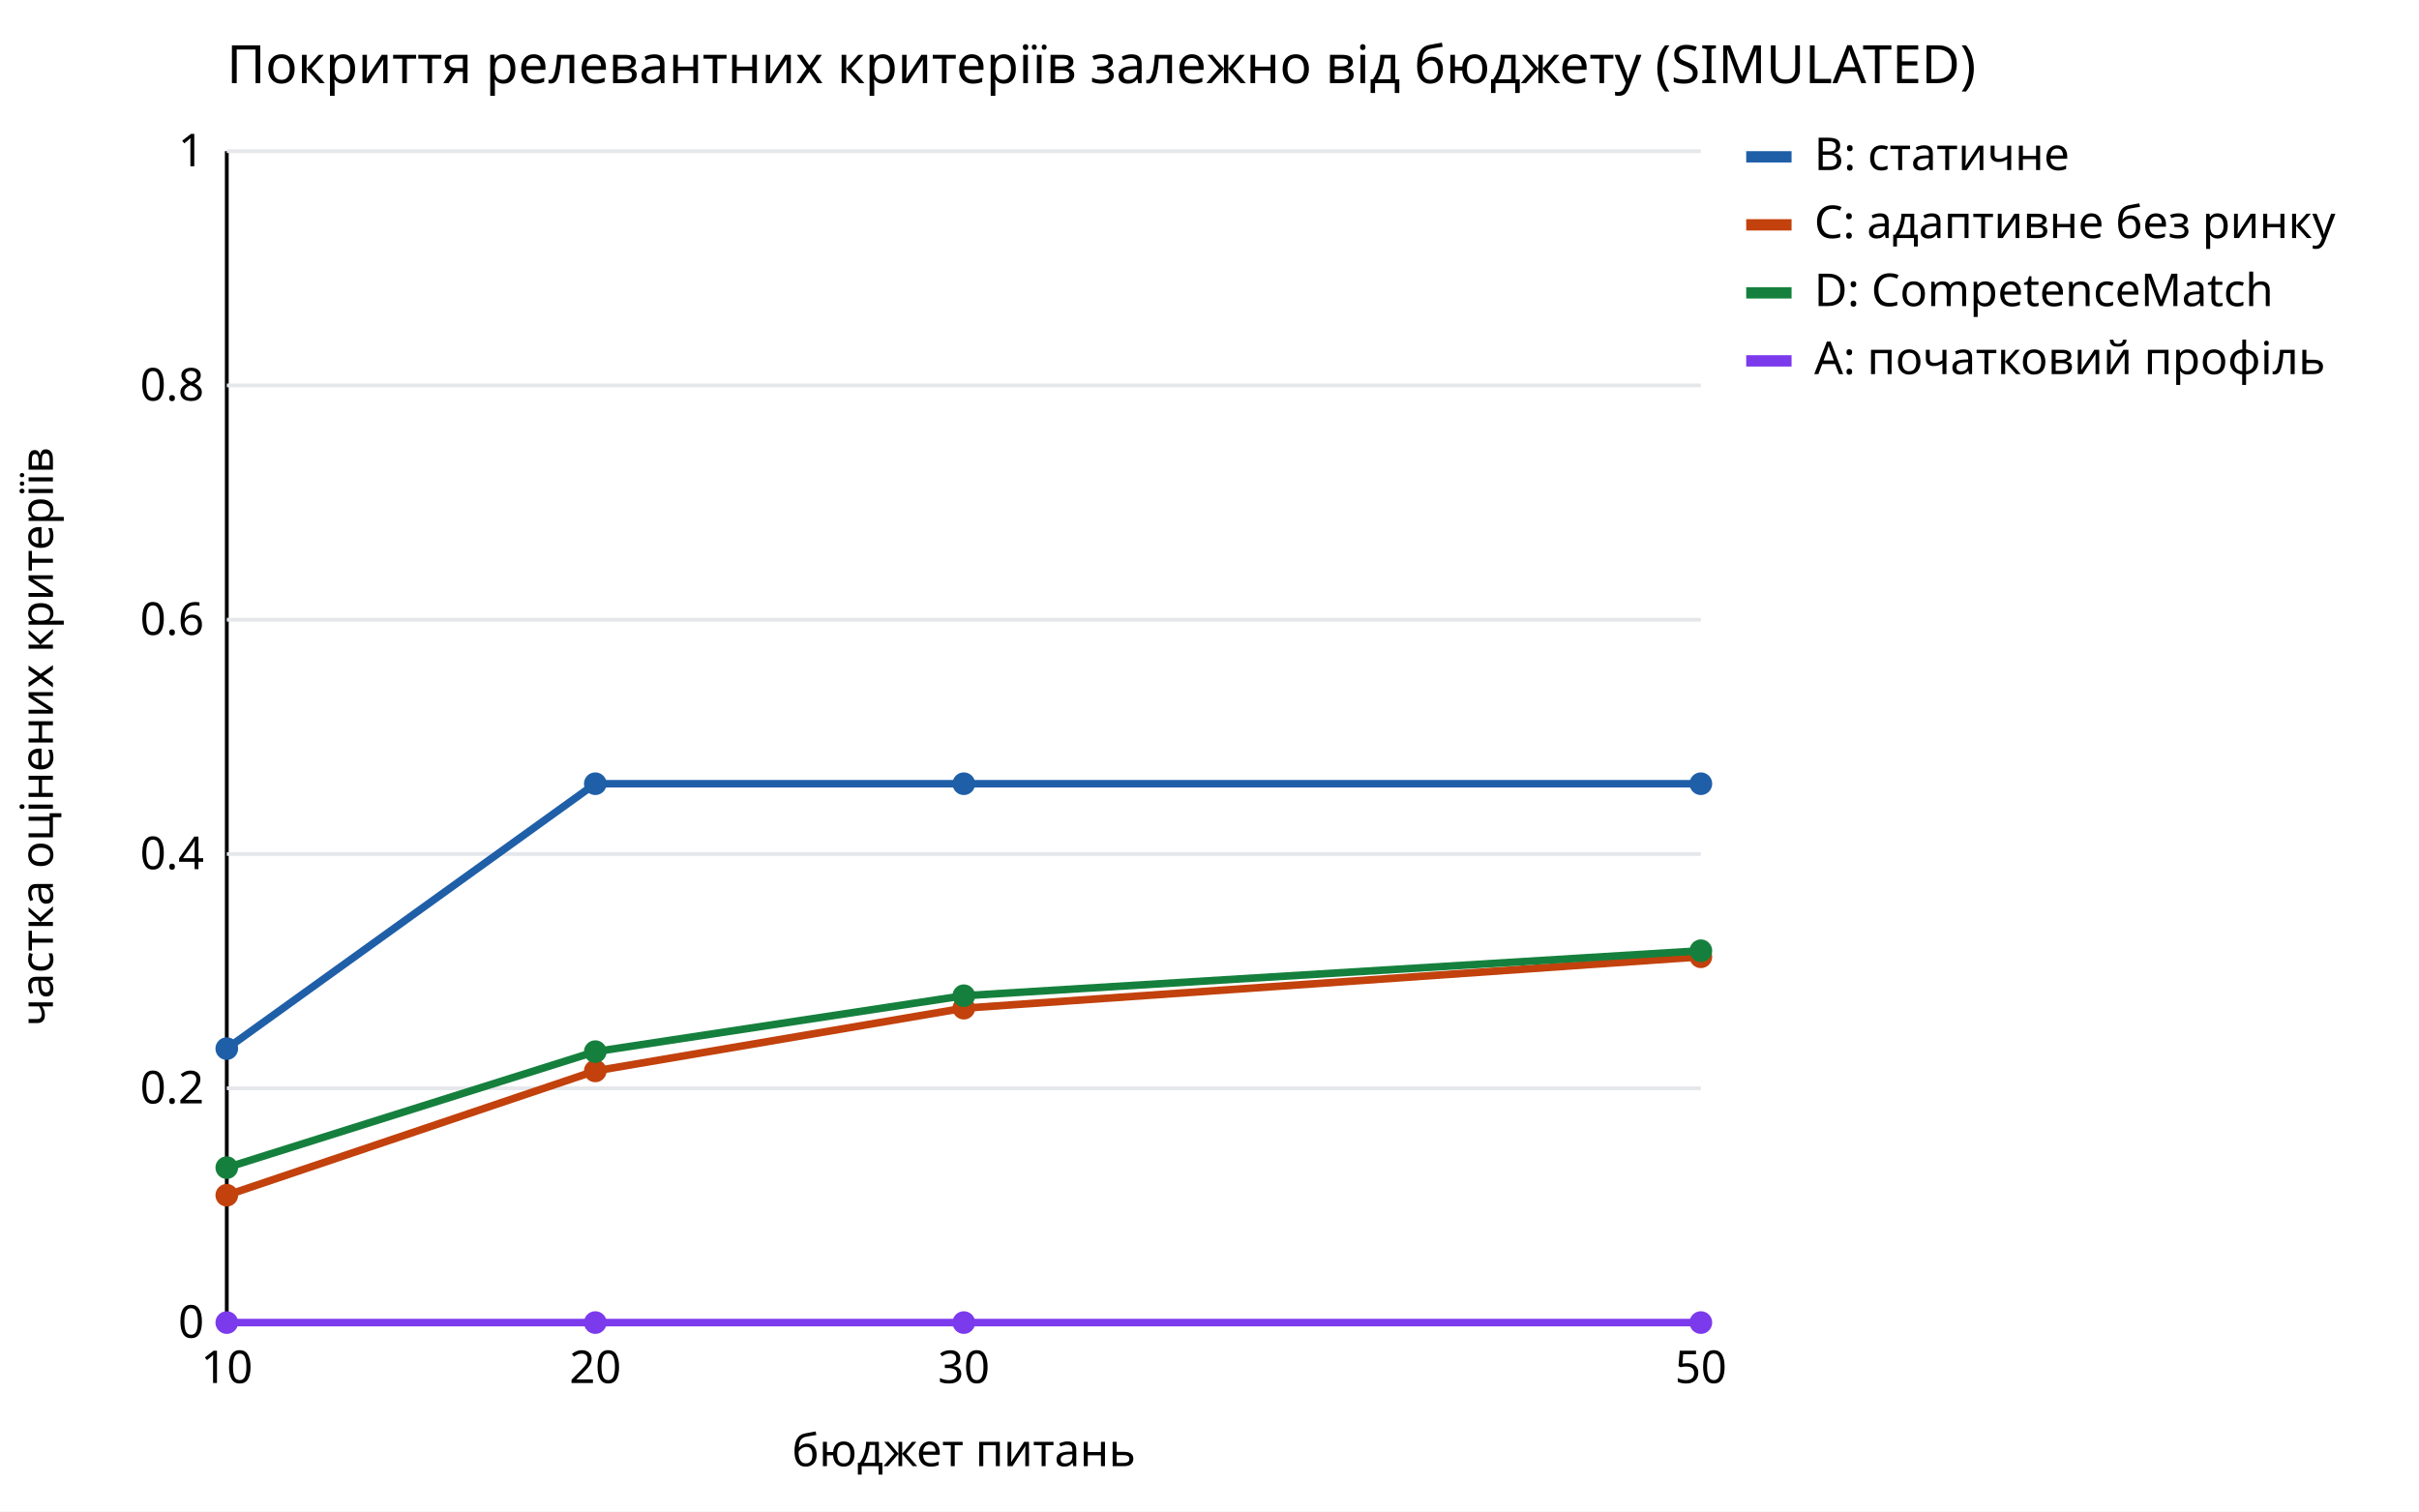
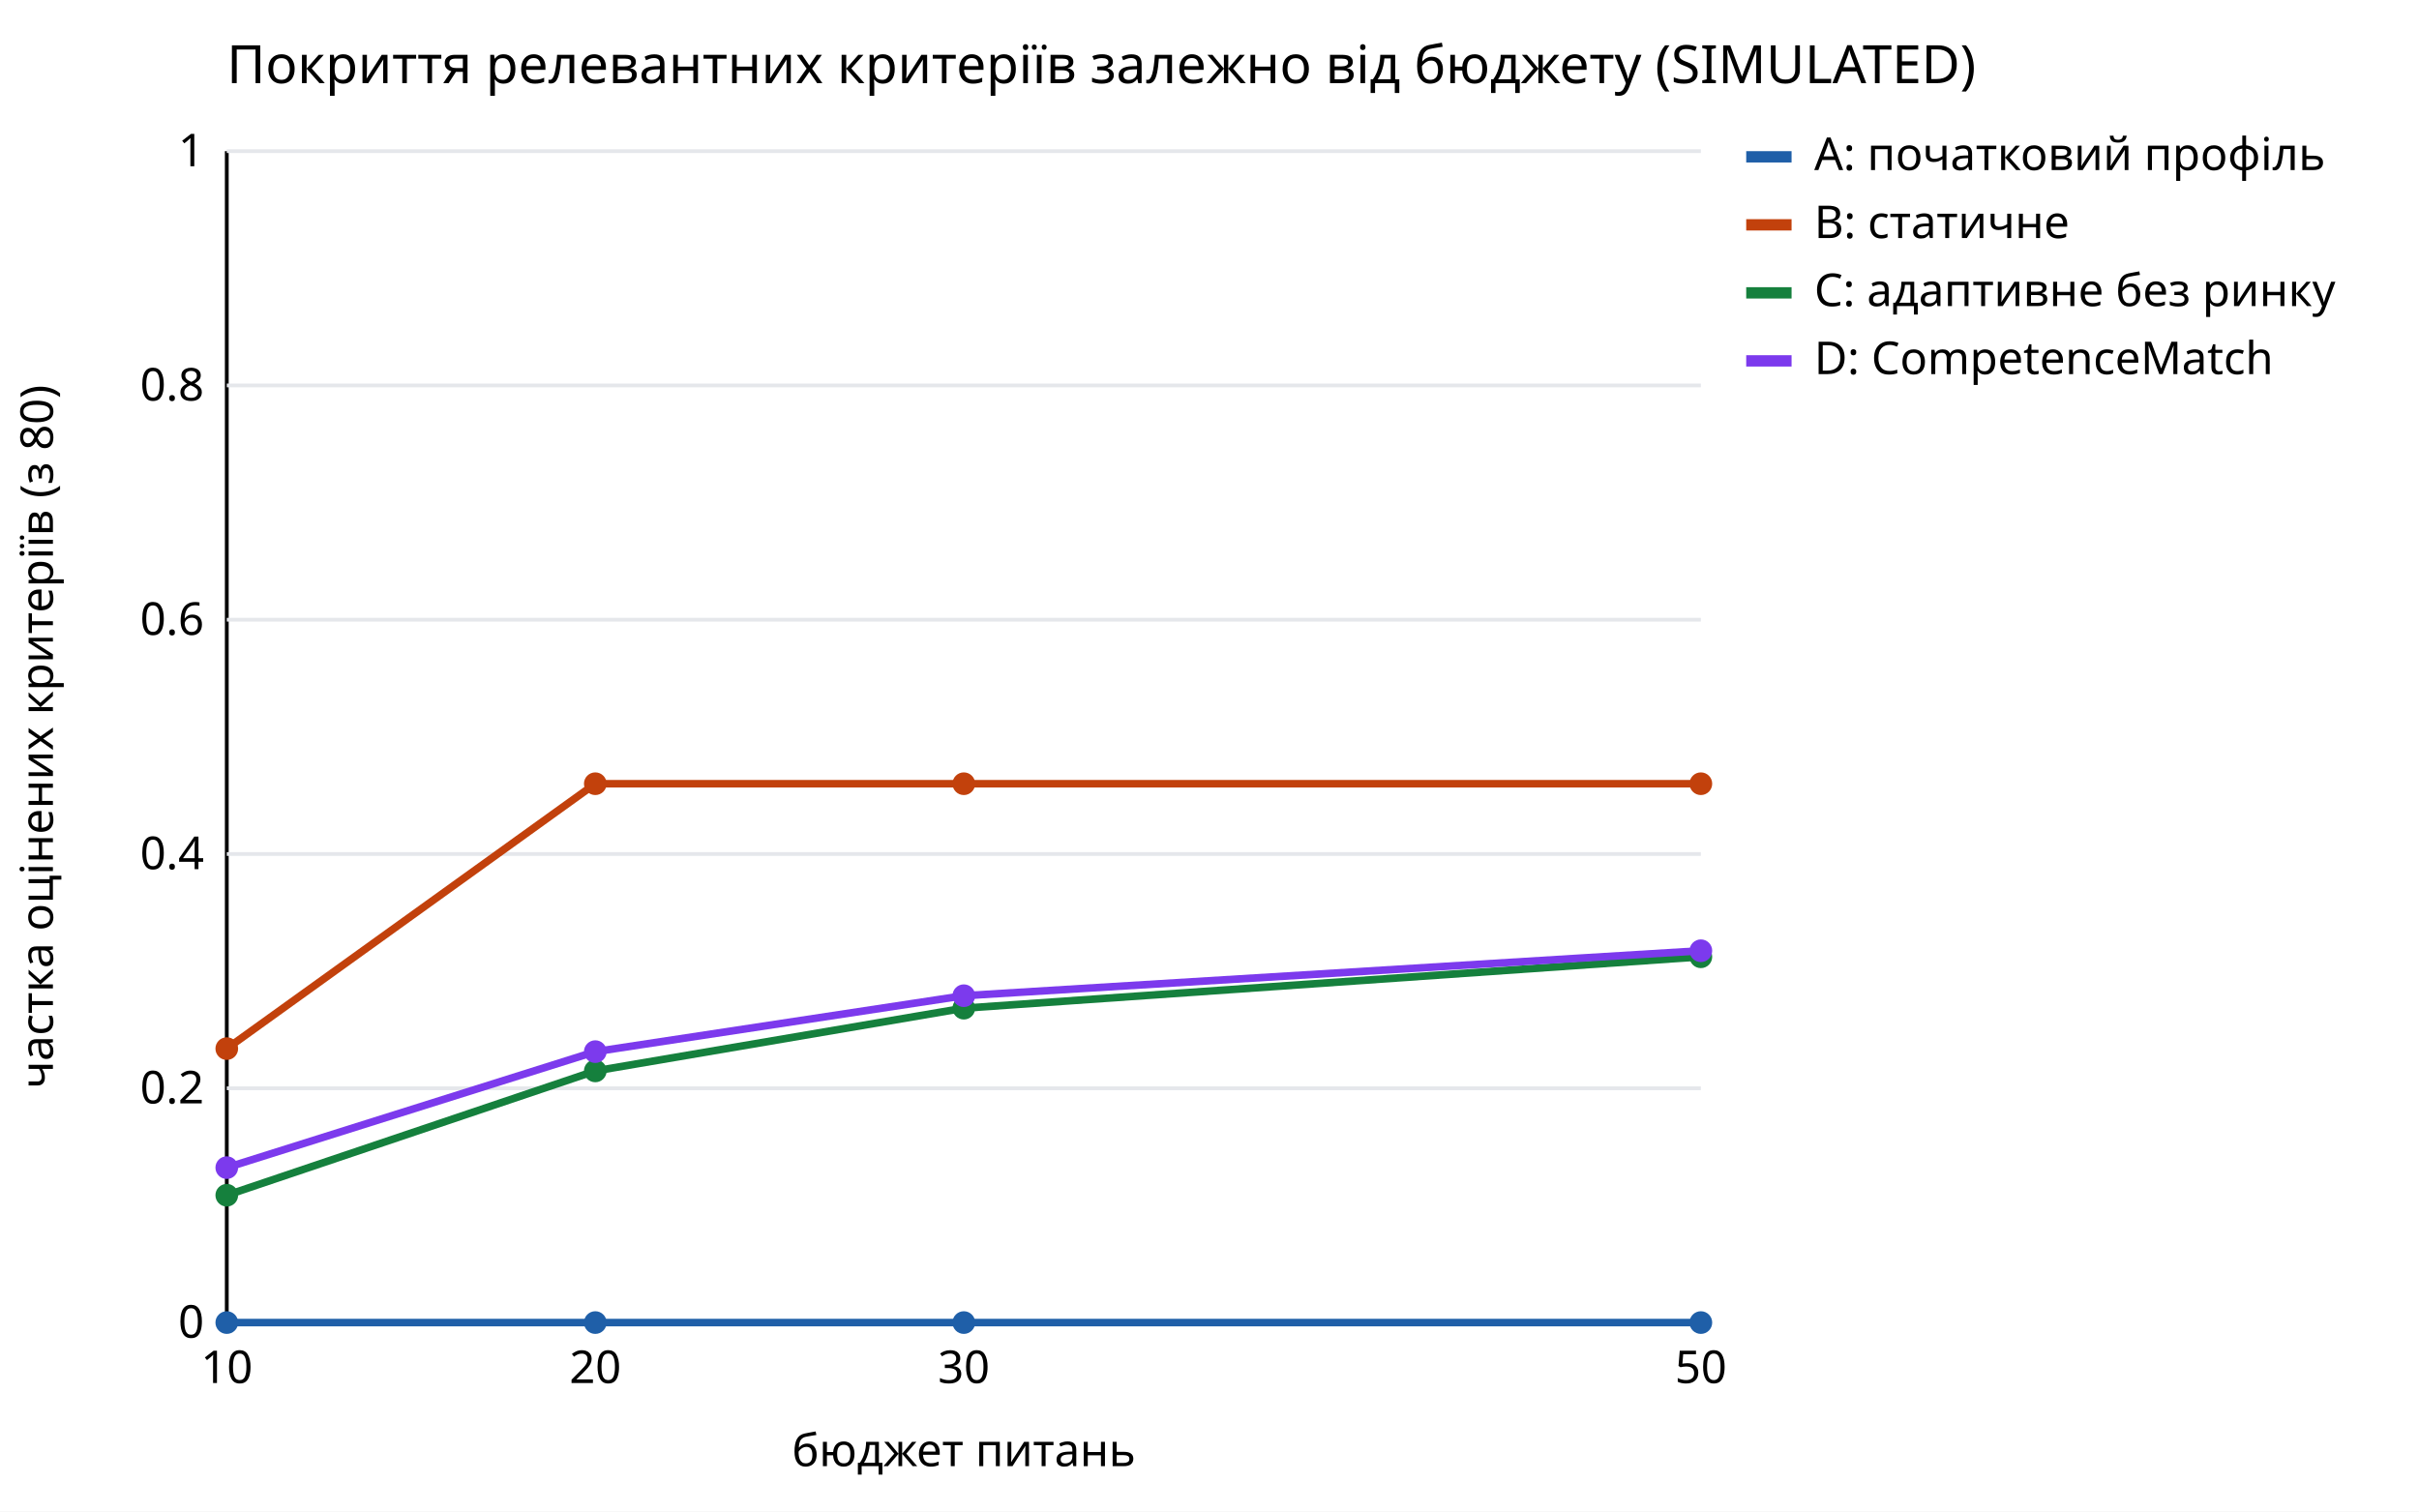
<svg xmlns="http://www.w3.org/2000/svg" width="640" height="400" font-family="sans-serif" font-size="12">
  <rect width="640" height="400" fill="white" />
  <text x="60" y="22" font-size="14">Покриття релевантних критеріїв залежно від бюджету (SIMULATED)</text>
  <line x1="60" y1="350" x2="450" y2="350" stroke="black" />
  <line x1="60" y1="40" x2="60" y2="350" stroke="black" />
  <text x="255.0" y="388" text-anchor="middle">бюджет питань</text>
-   <text x="14" y="195.0" transform="rotate(-90 14 195.0)" text-anchor="middle">частка оцінених критеріїв</text>
+   <text x="14" y="195.0" transform="rotate(-90 14 195.0)" text-anchor="middle">частка оцінених критеріїв (з 80)</text>
  <text x="60.0" y="366" text-anchor="middle">10</text>
  <text x="157.5" y="366" text-anchor="middle">20</text>
  <text x="255.0" y="366" text-anchor="middle">30</text>
  <text x="450.0" y="366" text-anchor="middle">50</text>
  <text x="54" y="354.0" text-anchor="end">0</text>
  <line x1="60" y1="350.0" x2="450" y2="350.0" stroke="#e5e7eb" />
  <text x="54" y="292.0" text-anchor="end">0.2</text>
  <line x1="60" y1="288.0" x2="450" y2="288.0" stroke="#e5e7eb" />
  <text x="54" y="230.0" text-anchor="end">0.4</text>
  <line x1="60" y1="226.0" x2="450" y2="226.0" stroke="#e5e7eb" />
  <text x="54" y="168.0" text-anchor="end">0.6</text>
  <line x1="60" y1="164.0" x2="450" y2="164.0" stroke="#e5e7eb" />
  <text x="54" y="106.0" text-anchor="end">0.8</text>
  <line x1="60" y1="102.0" x2="450" y2="102.0" stroke="#e5e7eb" />
  <text x="54" y="44.0" text-anchor="end">1</text>
  <line x1="60" y1="40.0" x2="450" y2="40.0" stroke="#e5e7eb" />
-   <polyline fill="none" stroke="#1f5fa8" stroke-width="2" points="60.0,277.5 157.5,207.4 255.0,207.4 450.0,207.4" />
-   <circle cx="60.0" cy="277.5" r="3" fill="#1f5fa8" />
-   <circle cx="157.5" cy="207.4" r="3" fill="#1f5fa8" />
-   <circle cx="255.0" cy="207.4" r="3" fill="#1f5fa8" />
-   <circle cx="450.0" cy="207.4" r="3" fill="#1f5fa8" />
+   <polyline fill="none" stroke="#1f5fa8" stroke-width="2" points="60.0,350.0 157.5,350.0 255.0,350.0 450.0,350.0" />
+   <circle cx="60.0" cy="350.0" r="3" fill="#1f5fa8" />
+   <circle cx="157.5" cy="350.0" r="3" fill="#1f5fa8" />
+   <circle cx="255.0" cy="350.0" r="3" fill="#1f5fa8" />
+   <circle cx="450.0" cy="350.0" r="3" fill="#1f5fa8" />
  <rect x="462" y="40" width="12" height="3" fill="#1f5fa8" />
-   <text x="480" y="45">B: статичне</text>
-   <polyline fill="none" stroke="#c2410c" stroke-width="2" points="60.0,316.3 157.5,283.4 255.0,266.8 450.0,253.2" />
-   <circle cx="60.0" cy="316.3" r="3" fill="#c2410c" />
-   <circle cx="157.5" cy="283.4" r="3" fill="#c2410c" />
-   <circle cx="255.0" cy="266.8" r="3" fill="#c2410c" />
-   <circle cx="450.0" cy="253.2" r="3" fill="#c2410c" />
+   <text x="480" y="45">A: початковий профіль</text>
+   <polyline fill="none" stroke="#c2410c" stroke-width="2" points="60.0,277.5 157.5,207.4 255.0,207.4 450.0,207.4" />
+   <circle cx="60.0" cy="277.5" r="3" fill="#c2410c" />
+   <circle cx="157.5" cy="207.4" r="3" fill="#c2410c" />
+   <circle cx="255.0" cy="207.4" r="3" fill="#c2410c" />
+   <circle cx="450.0" cy="207.4" r="3" fill="#c2410c" />
  <rect x="462" y="58" width="12" height="3" fill="#c2410c" />
-   <text x="480" y="63">C: адаптивне без ринку</text>
-   <polyline fill="none" stroke="#15803d" stroke-width="2" points="60.0,309.0 157.5,278.3 255.0,263.5 450.0,251.6" />
-   <circle cx="60.0" cy="309.0" r="3" fill="#15803d" />
-   <circle cx="157.5" cy="278.3" r="3" fill="#15803d" />
-   <circle cx="255.0" cy="263.5" r="3" fill="#15803d" />
-   <circle cx="450.0" cy="251.6" r="3" fill="#15803d" />
+   <text x="480" y="63">B: статичне</text>
+   <polyline fill="none" stroke="#15803d" stroke-width="2" points="60.0,316.3 157.5,283.4 255.0,266.8 450.0,253.2" />
+   <circle cx="60.0" cy="316.3" r="3" fill="#15803d" />
+   <circle cx="157.5" cy="283.4" r="3" fill="#15803d" />
+   <circle cx="255.0" cy="266.8" r="3" fill="#15803d" />
+   <circle cx="450.0" cy="253.2" r="3" fill="#15803d" />
  <rect x="462" y="76" width="12" height="3" fill="#15803d" />
-   <text x="480" y="81">D: CompetenceMatch</text>
-   <polyline fill="none" stroke="#7c3aed" stroke-width="2" points="60.0,350.0 157.5,350.0 255.0,350.0 450.0,350.0" />
-   <circle cx="60.0" cy="350.0" r="3" fill="#7c3aed" />
-   <circle cx="157.5" cy="350.0" r="3" fill="#7c3aed" />
-   <circle cx="255.0" cy="350.0" r="3" fill="#7c3aed" />
-   <circle cx="450.0" cy="350.0" r="3" fill="#7c3aed" />
+   <text x="480" y="81">C: адаптивне без ринку</text>
+   <polyline fill="none" stroke="#7c3aed" stroke-width="2" points="60.0,309.0 157.5,278.3 255.0,263.5 450.0,251.6" />
+   <circle cx="60.0" cy="309.0" r="3" fill="#7c3aed" />
+   <circle cx="157.5" cy="278.3" r="3" fill="#7c3aed" />
+   <circle cx="255.0" cy="263.5" r="3" fill="#7c3aed" />
+   <circle cx="450.0" cy="251.6" r="3" fill="#7c3aed" />
  <rect x="462" y="94" width="12" height="3" fill="#7c3aed" />
-   <text x="480" y="99">A: початковий профіль</text>
+   <text x="480" y="99">D: CompetenceMatch</text>
</svg>
